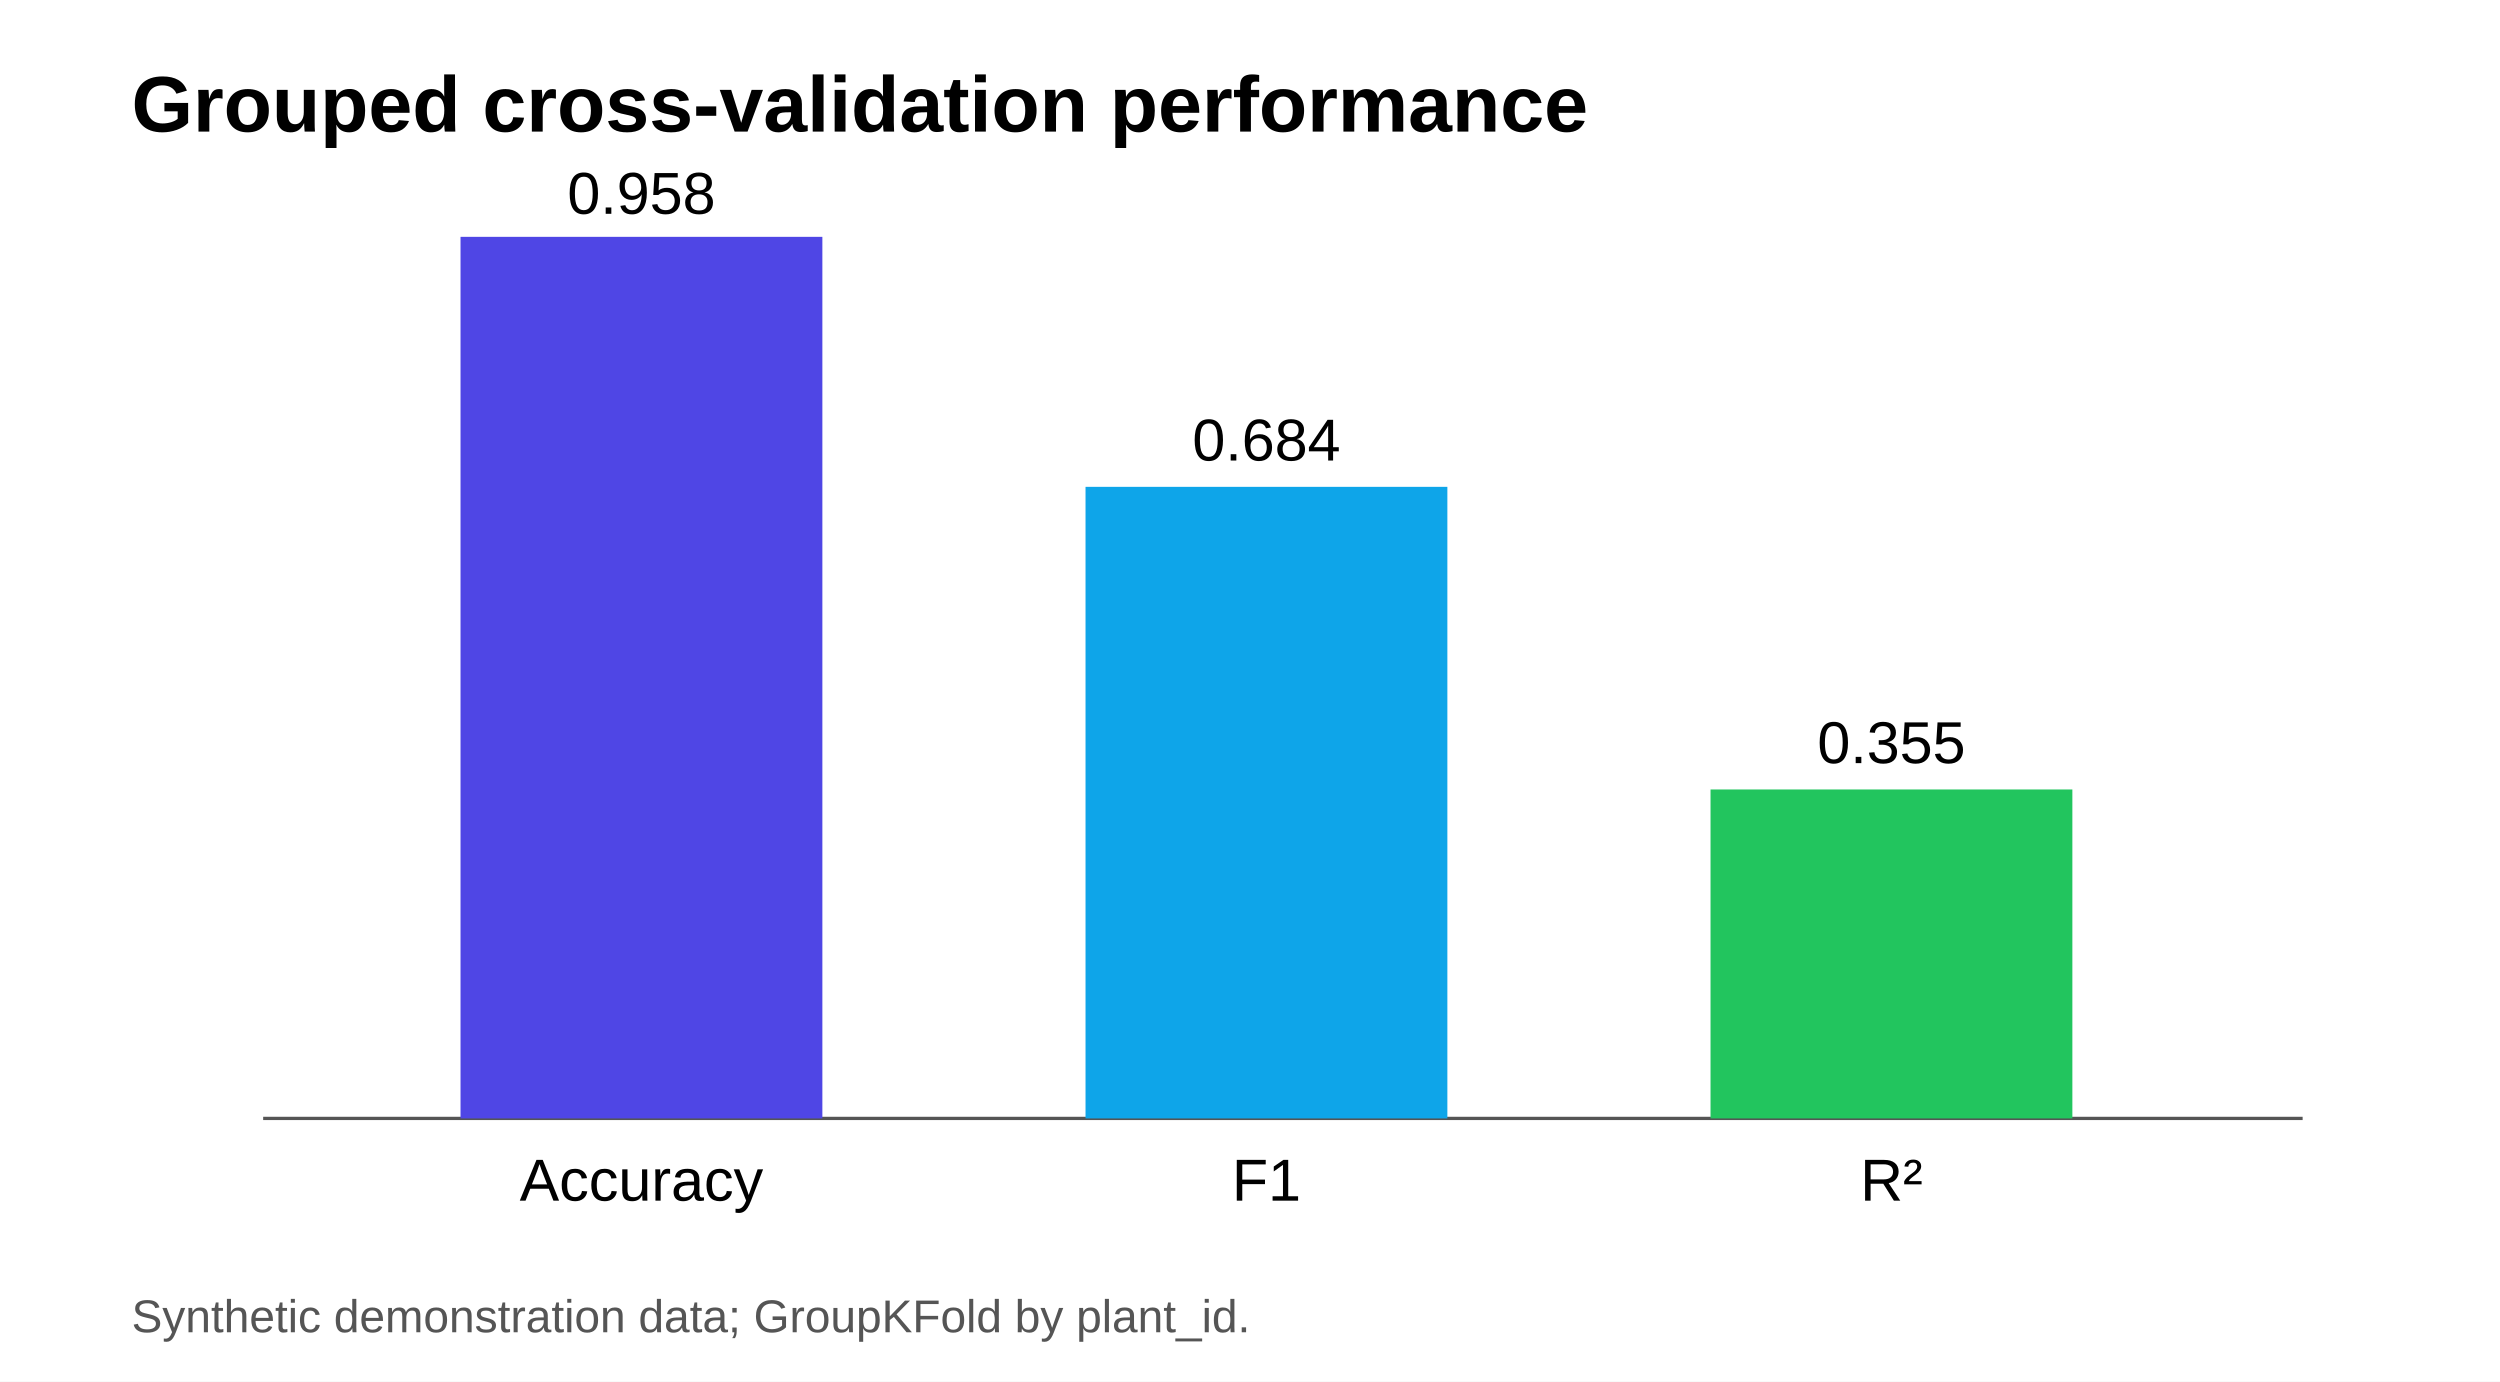
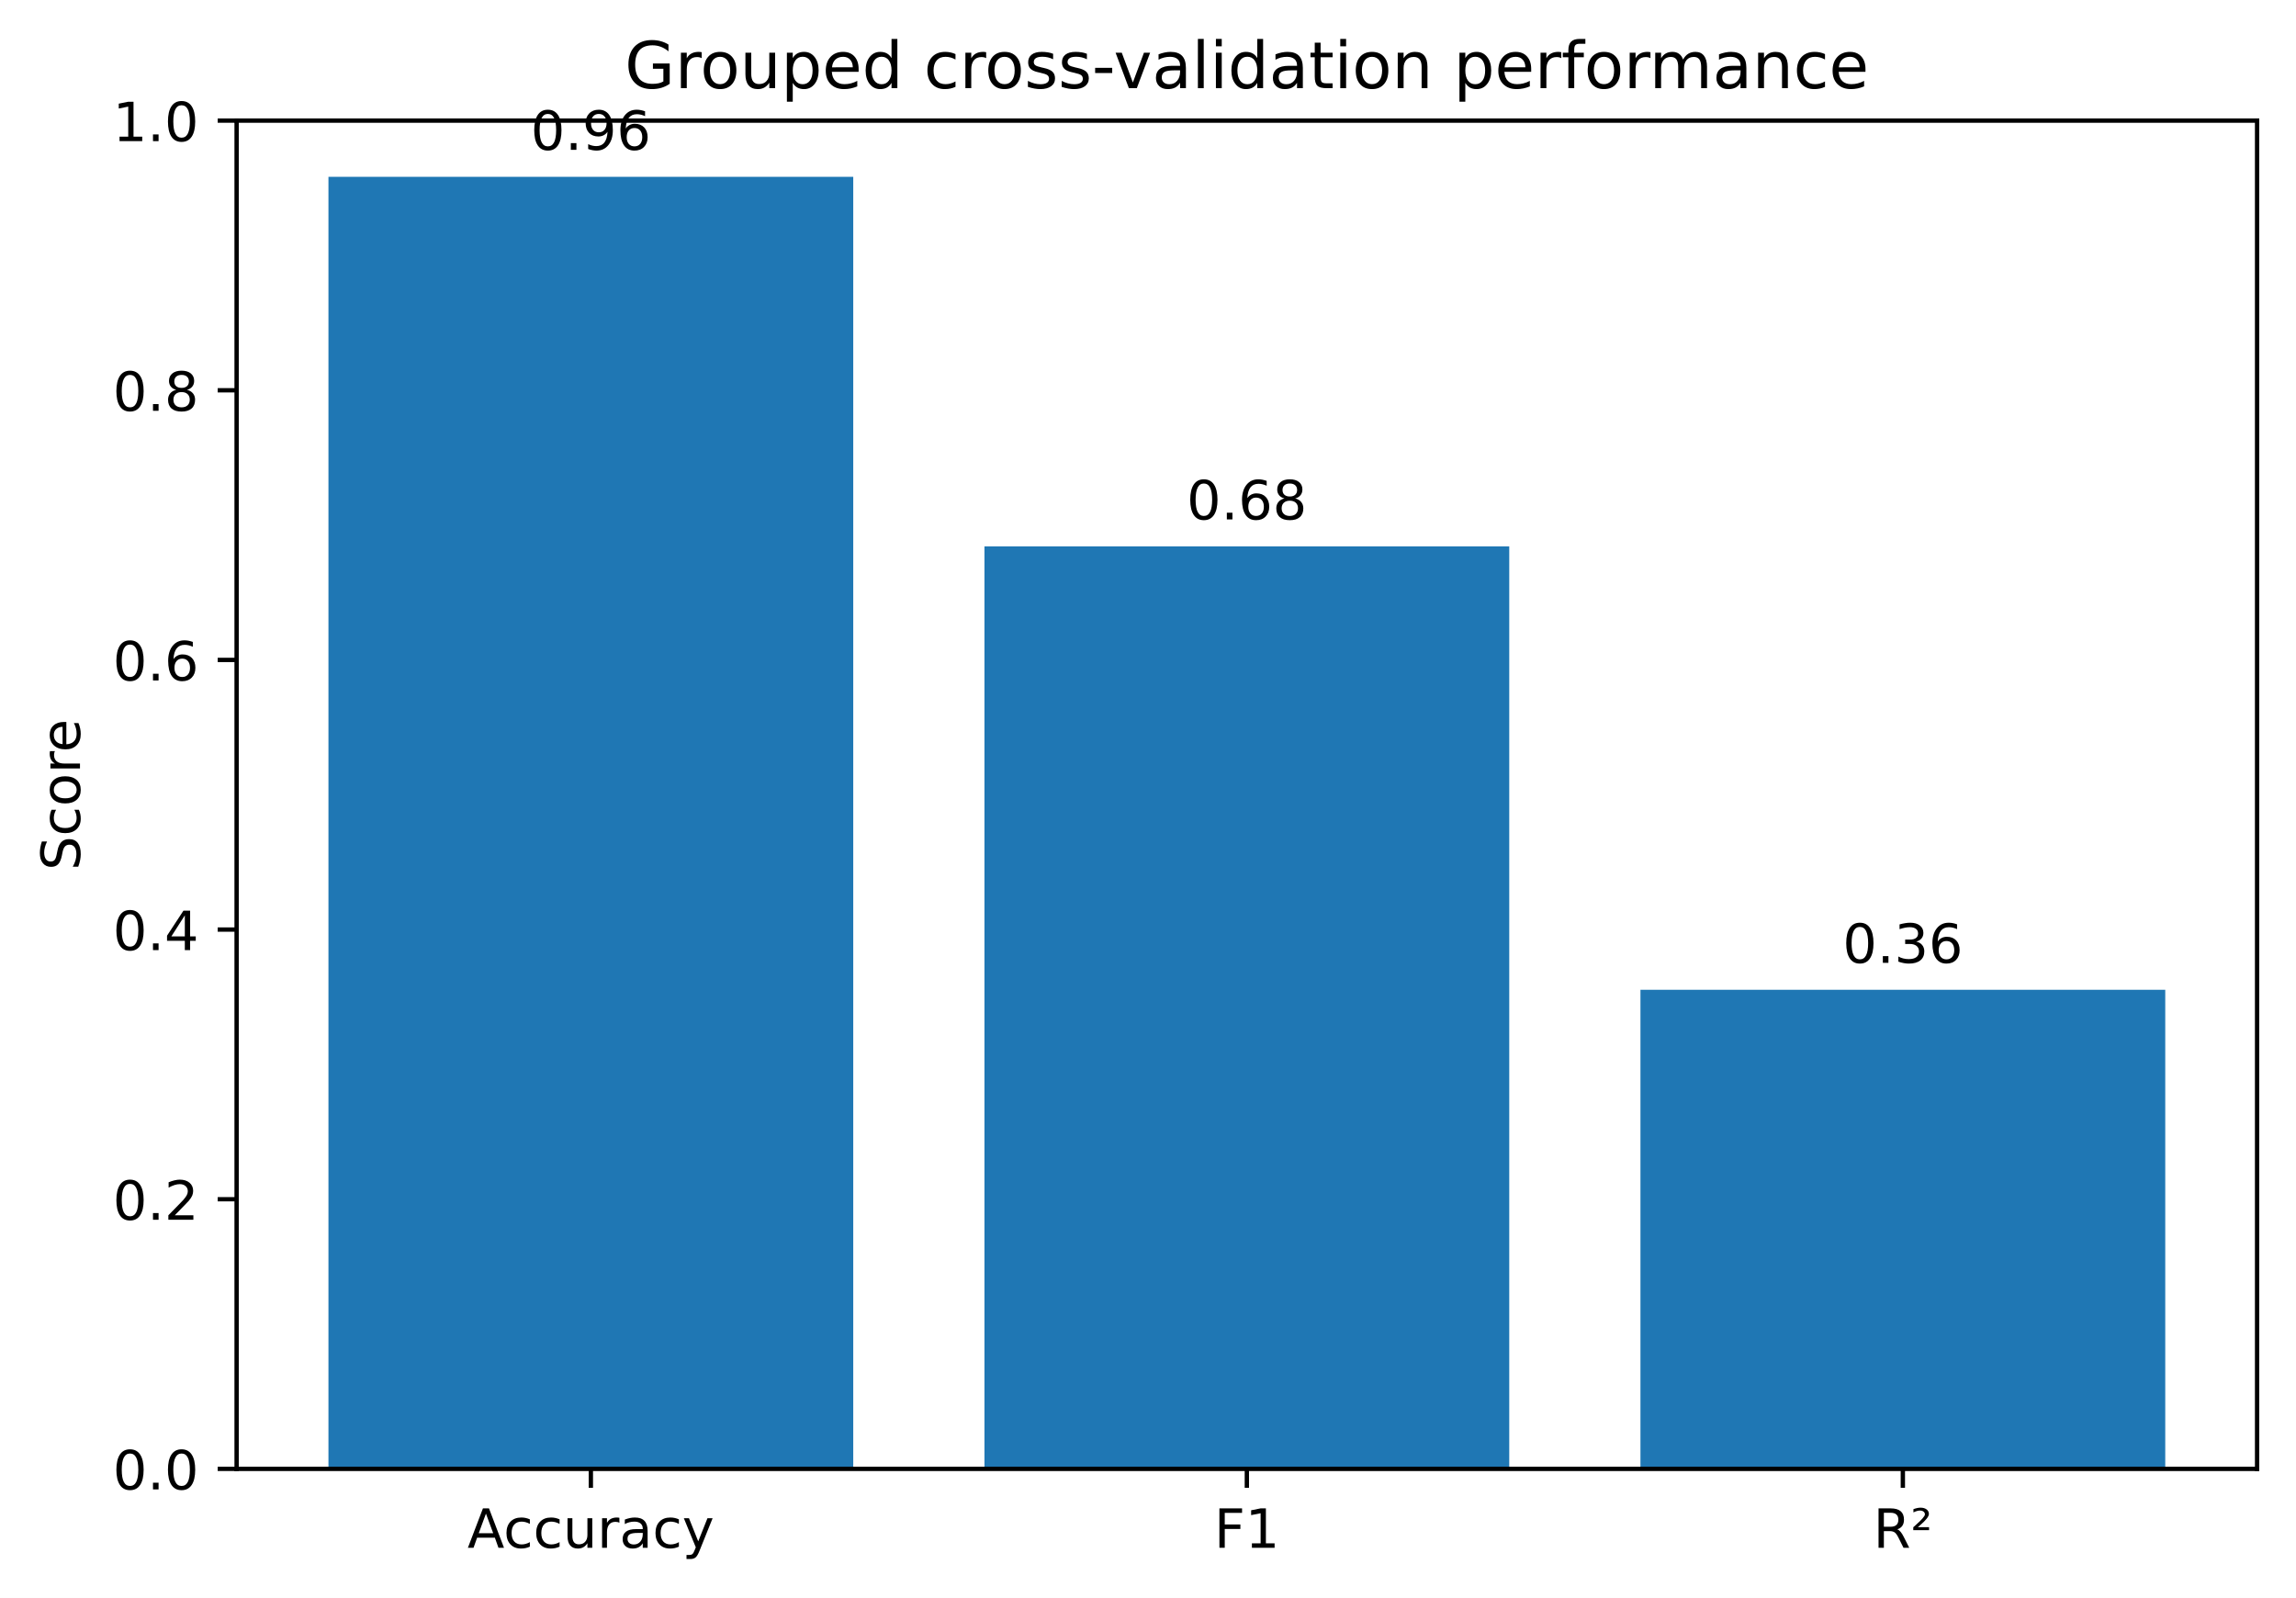
- <svg xmlns="http://www.w3.org/2000/svg" width="760" height="420">
-   <rect width="100%" height="100%" fill="white" />
-   <text x="40" y="40" font-family="Arial" font-size="24" font-weight="700">Grouped cross-validation performance</text>
-   <line x1="80" y1="340" x2="700" y2="340" stroke="#555" />
-   <rect x="140" y="72" width="110" height="268" fill="#4f46e5" />
-   <rect x="330" y="148" width="110" height="192" fill="#0ea5e9" />
-   <rect x="520" y="240" width="110" height="100" fill="#22c55e" />
-   <g font-family="Arial" font-size="18" text-anchor="middle">
-     <text x="195" y="365">Accuracy</text>
-     <text x="385" y="365">F1</text>
-     <text x="575" y="365">R²</text>
-     <text x="195" y="65">0.958</text>
-     <text x="385" y="140">0.684</text>
-     <text x="575" y="232">0.355</text>
+ <svg xmlns="http://www.w3.org/2000/svg" xmlns:xlink="http://www.w3.org/1999/xlink" width="424.841pt" height="295.676pt" viewBox="0 0 424.841 295.676" version="1.1">
+   <defs>
+     <style type="text/css">*{stroke-linejoin: round; stroke-linecap: butt}</style>
+   </defs>
+   <g id="figure_1">
+     <g id="patch_1">
+       <path d="M 0 295.676  L 424.841 295.676  L 424.841 0  L 0 0  z " style="fill: #ffffff" />
+     </g>
+     <g id="axes_1">
+       <g id="patch_2">
+         <path d="M 43.781 271.798  L 417.641 271.798  L 417.641 22.318  L 43.781 22.318  z " style="fill: #ffffff" />
+       </g>
+       <g id="patch_3">
+         <path d="M 60.775 271.798  L 157.881 271.798  L 157.881 32.713  L 60.775 32.713  z " clip-path="url(#p85b3b832a0)" style="fill: #1f77b4" />
+       </g>
+       <g id="patch_4">
+         <path d="M 182.158 271.798  L 279.264 271.798  L 279.264 101.101  L 182.158 101.101  z " clip-path="url(#p85b3b832a0)" style="fill: #1f77b4" />
+       </g>
+       <g id="patch_5">
+         <path d="M 303.541 271.798  L 400.648 271.798  L 400.648 183.149  L 303.541 183.149  z " clip-path="url(#p85b3b832a0)" style="fill: #1f77b4" />
+       </g>
+       <g id="matplotlib.axis_1">
+         <g id="xtick_1">
+           <g id="line2d_1">
+             <defs>
+               <path id="mf96675dc6d" d="M 0 0  L 0 3.5  " style="stroke: #000000; stroke-width: 0.8" />
+             </defs>
+             <g>
+               <use xlink:href="#mf96675dc6d" x="109.328" y="271.798" style="stroke: #000000; stroke-width: 0.8" />
+             </g>
+           </g>
+           <g id="text_1">
+             <g transform="translate(86.50001 286.3966) scale(0.1 -0.1)">
+               <defs>
+                 <path id="DejaVuSans-41" d="M 2188 4044  L 1331 1722  L 3047 1722  L 2188 4044  z M 1831 4666  L 2547 4666  L 4325 0  L 3669 0  L 3244 1197  L 1141 1197  L 716 0  L 50 0  L 1831 4666  z " transform="scale(0.015625)" />
+                 <path id="DejaVuSans-63" d="M 3122 3366  L 3122 2828  Q 2878 2963 2633 3030  Q 2388 3097 2138 3097  Q 1578 3097 1268 2742  Q 959 2388 959 1747  Q 959 1106 1268 751  Q 1578 397 2138 397  Q 2388 397 2633 464  Q 2878 531 3122 666  L 3122 134  Q 2881 22 2623 -34  Q 2366 -91 2075 -91  Q 1284 -91 818 406  Q 353 903 353 1747  Q 353 2603 823 3093  Q 1294 3584 2113 3584  Q 2378 3584 2631 3529  Q 2884 3475 3122 3366  z " transform="scale(0.015625)" />
+                 <path id="DejaVuSans-75" d="M 544 1381  L 544 3500  L 1119 3500  L 1119 1403  Q 1119 906 1312 657  Q 1506 409 1894 409  Q 2359 409 2629 706  Q 2900 1003 2900 1516  L 2900 3500  L 3475 3500  L 3475 0  L 2900 0  L 2900 538  Q 2691 219 2414 64  Q 2138 -91 1772 -91  Q 1169 -91 856 284  Q 544 659 544 1381  z M 1991 3584  L 1991 3584  z " transform="scale(0.015625)" />
+                 <path id="DejaVuSans-72" d="M 2631 2963  Q 2534 3019 2420 3045  Q 2306 3072 2169 3072  Q 1681 3072 1420 2755  Q 1159 2438 1159 1844  L 1159 0  L 581 0  L 581 3500  L 1159 3500  L 1159 2956  Q 1341 3275 1631 3429  Q 1922 3584 2338 3584  Q 2397 3584 2469 3576  Q 2541 3569 2628 3553  L 2631 2963  z " transform="scale(0.015625)" />
+                 <path id="DejaVuSans-61" d="M 2194 1759  Q 1497 1759 1228 1600  Q 959 1441 959 1056  Q 959 750 1161 570  Q 1363 391 1709 391  Q 2188 391 2477 730  Q 2766 1069 2766 1631  L 2766 1759  L 2194 1759  z M 3341 1997  L 3341 0  L 2766 0  L 2766 531  Q 2569 213 2275 61  Q 1981 -91 1556 -91  Q 1019 -91 701 211  Q 384 513 384 1019  Q 384 1609 779 1909  Q 1175 2209 1959 2209  L 2766 2209  L 2766 2266  Q 2766 2663 2505 2880  Q 2244 3097 1772 3097  Q 1472 3097 1187 3025  Q 903 2953 641 2809  L 641 3341  Q 956 3463 1253 3523  Q 1550 3584 1831 3584  Q 2591 3584 2966 3190  Q 3341 2797 3341 1997  z " transform="scale(0.015625)" />
+                 <path id="DejaVuSans-79" d="M 2059 -325  Q 1816 -950 1584 -1140  Q 1353 -1331 966 -1331  L 506 -1331  L 506 -850  L 844 -850  Q 1081 -850 1212 -737  Q 1344 -625 1503 -206  L 1606 56  L 191 3500  L 800 3500  L 1894 763  L 2988 3500  L 3597 3500  L 2059 -325  z " transform="scale(0.015625)" />
+               </defs>
+               <use xlink:href="#DejaVuSans-41" />
+               <use xlink:href="#DejaVuSans-63" transform="translate(66.6582 0)" />
+               <use xlink:href="#DejaVuSans-63" transform="translate(121.6387 0)" />
+               <use xlink:href="#DejaVuSans-75" transform="translate(176.6191 0)" />
+               <use xlink:href="#DejaVuSans-72" transform="translate(239.998 0)" />
+               <use xlink:href="#DejaVuSans-61" transform="translate(281.1113 0)" />
+               <use xlink:href="#DejaVuSans-63" transform="translate(342.3906 0)" />
+               <use xlink:href="#DejaVuSans-79" transform="translate(397.3711 0)" />
+             </g>
+           </g>
+         </g>
+         <g id="xtick_2">
+           <g id="line2d_2">
+             <g>
+               <use xlink:href="#mf96675dc6d" x="230.711" y="271.798" style="stroke: #000000; stroke-width: 0.8" />
+             </g>
+           </g>
+           <g id="text_2">
+             <g transform="translate(224.6542 286.3966) scale(0.1 -0.1)">
+               <defs>
+                 <path id="DejaVuSans-46" d="M 628 4666  L 3309 4666  L 3309 4134  L 1259 4134  L 1259 2759  L 3109 2759  L 3109 2228  L 1259 2228  L 1259 0  L 628 0  L 628 4666  z " transform="scale(0.015625)" />
+                 <path id="DejaVuSans-31" d="M 794 531  L 1825 531  L 1825 4091  L 703 3866  L 703 4441  L 1819 4666  L 2450 4666  L 2450 531  L 3481 531  L 3481 0  L 794 0  L 794 531  z " transform="scale(0.015625)" />
+               </defs>
+               <use xlink:href="#DejaVuSans-46" />
+               <use xlink:href="#DejaVuSans-31" transform="translate(57.51953 0)" />
+             </g>
+           </g>
+         </g>
+         <g id="xtick_3">
+           <g id="line2d_3">
+             <g>
+               <use xlink:href="#mf96675dc6d" x="352.094" y="271.798" style="stroke: #000000; stroke-width: 0.8" />
+             </g>
+           </g>
+           <g id="text_3">
+             <g transform="translate(346.6155 286.3966) scale(0.1 -0.1)">
+               <defs>
+                 <path id="DejaVuSans-52" d="M 2841 2188  Q 3044 2119 3236 1894  Q 3428 1669 3622 1275  L 4263 0  L 3584 0  L 2988 1197  Q 2756 1666 2539 1819  Q 2322 1972 1947 1972  L 1259 1972  L 1259 0  L 628 0  L 628 4666  L 2053 4666  Q 2853 4666 3247 4331  Q 3641 3997 3641 3322  Q 3641 2881 3436 2590  Q 3231 2300 2841 2188  z M 1259 4147  L 1259 2491  L 2053 2491  Q 2509 2491 2742 2702  Q 2975 2913 2975 3322  Q 2975 3731 2742 3939  Q 2509 4147 2053 4147  L 1259 4147  z " transform="scale(0.015625)" />
+                 <path id="DejaVuSans-b2" d="M 838 2444  L 2163 2444  L 2163 2088  L 294 2088  L 294 2431  Q 400 2528 597 2703  Q 1672 3656 1672 3950  Q 1672 4156 1509 4282  Q 1347 4409 1081 4409  Q 919 4409 728 4354  Q 538 4300 313 4191  L 313 4575  Q 553 4663 761 4706  Q 969 4750 1147 4750  Q 1600 4750 1872 4544  Q 2144 4338 2144 4000  Q 2144 3566 1109 2678  Q 934 2528 838 2444  z " transform="scale(0.015625)" />
+               </defs>
+               <use xlink:href="#DejaVuSans-52" />
+               <use xlink:href="#DejaVuSans-b2" transform="translate(69.48242 0)" />
+             </g>
+           </g>
+         </g>
+       </g>
+       <g id="matplotlib.axis_2">
+         <g id="ytick_1">
+           <g id="line2d_4">
+             <defs>
+               <path id="ma7180d611c" d="M 0 0  L -3.5 0  " style="stroke: #000000; stroke-width: 0.8" />
+             </defs>
+             <g>
+               <use xlink:href="#ma7180d611c" x="43.781" y="271.798" style="stroke: #000000; stroke-width: 0.8" />
+             </g>
+           </g>
+           <g id="text_4">
+             <g transform="translate(20.87813 275.5973) scale(0.1 -0.1)">
+               <defs>
+                 <path id="DejaVuSans-30" d="M 2034 4250  Q 1547 4250 1301 3770  Q 1056 3291 1056 2328  Q 1056 1369 1301 889  Q 1547 409 2034 409  Q 2525 409 2770 889  Q 3016 1369 3016 2328  Q 3016 3291 2770 3770  Q 2525 4250 2034 4250  z M 2034 4750  Q 2819 4750 3233 4129  Q 3647 3509 3647 2328  Q 3647 1150 3233 529  Q 2819 -91 2034 -91  Q 1250 -91 836 529  Q 422 1150 422 2328  Q 422 3509 836 4129  Q 1250 4750 2034 4750  z " transform="scale(0.015625)" />
+                 <path id="DejaVuSans-2e" d="M 684 794  L 1344 794  L 1344 0  L 684 0  L 684 794  z " transform="scale(0.015625)" />
+               </defs>
+               <use xlink:href="#DejaVuSans-30" />
+               <use xlink:href="#DejaVuSans-2e" transform="translate(63.62305 0)" />
+               <use xlink:href="#DejaVuSans-30" transform="translate(95.41016 0)" />
+             </g>
+           </g>
+         </g>
+         <g id="ytick_2">
+           <g id="line2d_5">
+             <g>
+               <use xlink:href="#ma7180d611c" x="43.781" y="221.902" style="stroke: #000000; stroke-width: 0.8" />
+             </g>
+           </g>
+           <g id="text_5">
+             <g transform="translate(20.87813 225.7013) scale(0.1 -0.1)">
+               <defs>
+                 <path id="DejaVuSans-32" d="M 1228 531  L 3431 531  L 3431 0  L 469 0  L 469 531  Q 828 903 1448 1529  Q 2069 2156 2228 2338  Q 2531 2678 2651 2914  Q 2772 3150 2772 3378  Q 2772 3750 2511 3984  Q 2250 4219 1831 4219  Q 1534 4219 1204 4116  Q 875 4013 500 3803  L 500 4441  Q 881 4594 1212 4672  Q 1544 4750 1819 4750  Q 2544 4750 2975 4387  Q 3406 4025 3406 3419  Q 3406 3131 3298 2873  Q 3191 2616 2906 2266  Q 2828 2175 2409 1742  Q 1991 1309 1228 531  z " transform="scale(0.015625)" />
+               </defs>
+               <use xlink:href="#DejaVuSans-30" />
+               <use xlink:href="#DejaVuSans-2e" transform="translate(63.62305 0)" />
+               <use xlink:href="#DejaVuSans-32" transform="translate(95.41016 0)" />
+             </g>
+           </g>
+         </g>
+         <g id="ytick_3">
+           <g id="line2d_6">
+             <g>
+               <use xlink:href="#ma7180d611c" x="43.781" y="172.006" style="stroke: #000000; stroke-width: 0.8" />
+             </g>
+           </g>
+           <g id="text_6">
+             <g transform="translate(20.87813 175.8053) scale(0.1 -0.1)">
+               <defs>
+                 <path id="DejaVuSans-34" d="M 2419 4116  L 825 1625  L 2419 1625  L 2419 4116  z M 2253 4666  L 3047 4666  L 3047 1625  L 3713 1625  L 3713 1100  L 3047 1100  L 3047 0  L 2419 0  L 2419 1100  L 313 1100  L 313 1709  L 2253 4666  z " transform="scale(0.015625)" />
+               </defs>
+               <use xlink:href="#DejaVuSans-30" />
+               <use xlink:href="#DejaVuSans-2e" transform="translate(63.62305 0)" />
+               <use xlink:href="#DejaVuSans-34" transform="translate(95.41016 0)" />
+             </g>
+           </g>
+         </g>
+         <g id="ytick_4">
+           <g id="line2d_7">
+             <g>
+               <use xlink:href="#ma7180d611c" x="43.781" y="122.11" style="stroke: #000000; stroke-width: 0.8" />
+             </g>
+           </g>
+           <g id="text_7">
+             <g transform="translate(20.87813 125.9093) scale(0.1 -0.1)">
+               <defs>
+                 <path id="DejaVuSans-36" d="M 2113 2584  Q 1688 2584 1439 2293  Q 1191 2003 1191 1497  Q 1191 994 1439 701  Q 1688 409 2113 409  Q 2538 409 2786 701  Q 3034 994 3034 1497  Q 3034 2003 2786 2293  Q 2538 2584 2113 2584  z M 3366 4563  L 3366 3988  Q 3128 4100 2886 4159  Q 2644 4219 2406 4219  Q 1781 4219 1451 3797  Q 1122 3375 1075 2522  Q 1259 2794 1537 2939  Q 1816 3084 2150 3084  Q 2853 3084 3261 2657  Q 3669 2231 3669 1497  Q 3669 778 3244 343  Q 2819 -91 2113 -91  Q 1303 -91 875 529  Q 447 1150 447 2328  Q 447 3434 972 4092  Q 1497 4750 2381 4750  Q 2619 4750 2861 4703  Q 3103 4656 3366 4563  z " transform="scale(0.015625)" />
+               </defs>
+               <use xlink:href="#DejaVuSans-30" />
+               <use xlink:href="#DejaVuSans-2e" transform="translate(63.62305 0)" />
+               <use xlink:href="#DejaVuSans-36" transform="translate(95.41016 0)" />
+             </g>
+           </g>
+         </g>
+         <g id="ytick_5">
+           <g id="line2d_8">
+             <g>
+               <use xlink:href="#ma7180d611c" x="43.781" y="72.214" style="stroke: #000000; stroke-width: 0.8" />
+             </g>
+           </g>
+           <g id="text_8">
+             <g transform="translate(20.87813 76.01334) scale(0.1 -0.1)">
+               <defs>
+                 <path id="DejaVuSans-38" d="M 2034 2216  Q 1584 2216 1326 1975  Q 1069 1734 1069 1313  Q 1069 891 1326 650  Q 1584 409 2034 409  Q 2484 409 2743 651  Q 3003 894 3003 1313  Q 3003 1734 2745 1975  Q 2488 2216 2034 2216  z M 1403 2484  Q 997 2584 770 2862  Q 544 3141 544 3541  Q 544 4100 942 4425  Q 1341 4750 2034 4750  Q 2731 4750 3128 4425  Q 3525 4100 3525 3541  Q 3525 3141 3298 2862  Q 3072 2584 2669 2484  Q 3125 2378 3379 2068  Q 3634 1759 3634 1313  Q 3634 634 3220 271  Q 2806 -91 2034 -91  Q 1263 -91 848 271  Q 434 634 434 1313  Q 434 1759 690 2068  Q 947 2378 1403 2484  z M 1172 3481  Q 1172 3119 1398 2916  Q 1625 2713 2034 2713  Q 2441 2713 2670 2916  Q 2900 3119 2900 3481  Q 2900 3844 2670 4047  Q 2441 4250 2034 4250  Q 1625 4250 1398 4047  Q 1172 3844 1172 3481  z " transform="scale(0.015625)" />
+               </defs>
+               <use xlink:href="#DejaVuSans-30" />
+               <use xlink:href="#DejaVuSans-2e" transform="translate(63.62305 0)" />
+               <use xlink:href="#DejaVuSans-38" transform="translate(95.41016 0)" />
+             </g>
+           </g>
+         </g>
+         <g id="ytick_6">
+           <g id="line2d_9">
+             <g>
+               <use xlink:href="#ma7180d611c" x="43.781" y="22.318" style="stroke: #000000; stroke-width: 0.8" />
+             </g>
+           </g>
+           <g id="text_9">
+             <g transform="translate(20.87813 26.11734) scale(0.1 -0.1)">
+               <use xlink:href="#DejaVuSans-31" />
+               <use xlink:href="#DejaVuSans-2e" transform="translate(63.62305 0)" />
+               <use xlink:href="#DejaVuSans-30" transform="translate(95.41016 0)" />
+             </g>
+           </g>
+         </g>
+         <g id="text_10">
+           <g transform="translate(14.79844 161.0605) rotate(-90) scale(0.1 -0.1)">
+             <defs>
+               <path id="DejaVuSans-53" d="M 3425 4513  L 3425 3897  Q 3066 4069 2747 4153  Q 2428 4238 2131 4238  Q 1616 4238 1336 4038  Q 1056 3838 1056 3469  Q 1056 3159 1242 3001  Q 1428 2844 1947 2747  L 2328 2669  Q 3034 2534 3370 2195  Q 3706 1856 3706 1288  Q 3706 609 3251 259  Q 2797 -91 1919 -91  Q 1588 -91 1214 -16  Q 841 59 441 206  L 441 856  Q 825 641 1194 531  Q 1563 422 1919 422  Q 2459 422 2753 634  Q 3047 847 3047 1241  Q 3047 1584 2836 1778  Q 2625 1972 2144 2069  L 1759 2144  Q 1053 2284 737 2584  Q 422 2884 422 3419  Q 422 4038 858 4394  Q 1294 4750 2059 4750  Q 2388 4750 2728 4690  Q 3069 4631 3425 4513  z " transform="scale(0.015625)" />
+               <path id="DejaVuSans-6f" d="M 1959 3097  Q 1497 3097 1228 2736  Q 959 2375 959 1747  Q 959 1119 1226 758  Q 1494 397 1959 397  Q 2419 397 2687 759  Q 2956 1122 2956 1747  Q 2956 2369 2687 2733  Q 2419 3097 1959 3097  z M 1959 3584  Q 2709 3584 3137 3096  Q 3566 2609 3566 1747  Q 3566 888 3137 398  Q 2709 -91 1959 -91  Q 1206 -91 779 398  Q 353 888 353 1747  Q 353 2609 779 3096  Q 1206 3584 1959 3584  z " transform="scale(0.015625)" />
+               <path id="DejaVuSans-65" d="M 3597 1894  L 3597 1613  L 953 1613  Q 991 1019 1311 708  Q 1631 397 2203 397  Q 2534 397 2845 478  Q 3156 559 3463 722  L 3463 178  Q 3153 47 2828 -22  Q 2503 -91 2169 -91  Q 1331 -91 842 396  Q 353 884 353 1716  Q 353 2575 817 3079  Q 1281 3584 2069 3584  Q 2775 3584 3186 3129  Q 3597 2675 3597 1894  z M 3022 2063  Q 3016 2534 2758 2815  Q 2500 3097 2075 3097  Q 1594 3097 1305 2825  Q 1016 2553 972 2059  L 3022 2063  z " transform="scale(0.015625)" />
+             </defs>
+             <use xlink:href="#DejaVuSans-53" />
+             <use xlink:href="#DejaVuSans-63" transform="translate(63.47656 0)" />
+             <use xlink:href="#DejaVuSans-6f" transform="translate(118.457 0)" />
+             <use xlink:href="#DejaVuSans-72" transform="translate(179.6387 0)" />
+             <use xlink:href="#DejaVuSans-65" transform="translate(218.502 0)" />
+           </g>
+         </g>
+       </g>
+       <g id="patch_6">
+         <path d="M 43.781 271.798  L 43.781 22.318  " style="fill: none; stroke: #000000; stroke-width: 0.8; stroke-linejoin: miter; stroke-linecap: square" />
+       </g>
+       <g id="patch_7">
+         <path d="M 417.641 271.798  L 417.641 22.318  " style="fill: none; stroke: #000000; stroke-width: 0.8; stroke-linejoin: miter; stroke-linecap: square" />
+       </g>
+       <g id="patch_8">
+         <path d="M 43.781 271.798  L 417.641 271.798  " style="fill: none; stroke: #000000; stroke-width: 0.8; stroke-linejoin: miter; stroke-linecap: square" />
+       </g>
+       <g id="patch_9">
+         <path d="M 43.781 22.318  L 417.641 22.318  " style="fill: none; stroke: #000000; stroke-width: 0.8; stroke-linejoin: miter; stroke-linecap: square" />
+       </g>
+       <g id="text_11">
+         <g transform="translate(98.19532 27.72352) scale(0.1 -0.1)">
+           <defs>
+             <path id="DejaVuSans-39" d="M 703 97  L 703 672  Q 941 559 1184 500  Q 1428 441 1663 441  Q 2288 441 2617 861  Q 2947 1281 2994 2138  Q 2813 1869 2534 1725  Q 2256 1581 1919 1581  Q 1219 1581 811 2004  Q 403 2428 403 3163  Q 403 3881 828 4315  Q 1253 4750 1959 4750  Q 2769 4750 3195 4129  Q 3622 3509 3622 2328  Q 3622 1225 3098 567  Q 2575 -91 1691 -91  Q 1453 -91 1209 -44  Q 966 3 703 97  z M 1959 2075  Q 2384 2075 2632 2365  Q 2881 2656 2881 3163  Q 2881 3666 2632 3958  Q 2384 4250 1959 4250  Q 1534 4250 1286 3958  Q 1038 3666 1038 3163  Q 1038 2656 1286 2365  Q 1534 2075 1959 2075  z " transform="scale(0.015625)" />
+           </defs>
+           <use xlink:href="#DejaVuSans-30" />
+           <use xlink:href="#DejaVuSans-2e" transform="translate(63.62305 0)" />
+           <use xlink:href="#DejaVuSans-39" transform="translate(95.41016 0)" />
+           <use xlink:href="#DejaVuSans-36" transform="translate(159.0332 0)" />
+         </g>
+       </g>
+       <g id="text_12">
+         <g transform="translate(219.5784 96.11168) scale(0.1 -0.1)">
+           <use xlink:href="#DejaVuSans-30" />
+           <use xlink:href="#DejaVuSans-2e" transform="translate(63.62305 0)" />
+           <use xlink:href="#DejaVuSans-36" transform="translate(95.41016 0)" />
+           <use xlink:href="#DejaVuSans-38" transform="translate(159.0332 0)" />
+         </g>
+       </g>
+       <g id="text_13">
+         <g transform="translate(340.9616 178.1589) scale(0.1 -0.1)">
+           <defs>
+             <path id="DejaVuSans-33" d="M 2597 2516  Q 3050 2419 3304 2112  Q 3559 1806 3559 1356  Q 3559 666 3084 287  Q 2609 -91 1734 -91  Q 1441 -91 1130 -33  Q 819 25 488 141  L 488 750  Q 750 597 1062 519  Q 1375 441 1716 441  Q 2309 441 2620 675  Q 2931 909 2931 1356  Q 2931 1769 2642 2001  Q 2353 2234 1838 2234  L 1294 2234  L 1294 2753  L 1863 2753  Q 2328 2753 2575 2939  Q 2822 3125 2822 3475  Q 2822 3834 2567 4026  Q 2313 4219 1838 4219  Q 1578 4219 1281 4162  Q 984 4106 628 3988  L 628 4550  Q 988 4650 1302 4700  Q 1616 4750 1894 4750  Q 2613 4750 3031 4423  Q 3450 4097 3450 3541  Q 3450 3153 3228 2886  Q 3006 2619 2597 2516  z " transform="scale(0.015625)" />
+           </defs>
+           <use xlink:href="#DejaVuSans-30" />
+           <use xlink:href="#DejaVuSans-2e" transform="translate(63.62305 0)" />
+           <use xlink:href="#DejaVuSans-33" transform="translate(95.41016 0)" />
+           <use xlink:href="#DejaVuSans-36" transform="translate(159.0332 0)" />
+         </g>
+       </g>
+       <g id="text_14">
+         <g transform="translate(115.605 16.31812) scale(0.12 -0.12)">
+           <defs>
+             <path id="DejaVuSans-47" d="M 3809 666  L 3809 1919  L 2778 1919  L 2778 2438  L 4434 2438  L 4434 434  Q 4069 175 3628 42  Q 3188 -91 2688 -91  Q 1594 -91 976 548  Q 359 1188 359 2328  Q 359 3472 976 4111  Q 1594 4750 2688 4750  Q 3144 4750 3555 4637  Q 3966 4525 4313 4306  L 4313 3634  Q 3963 3931 3569 4081  Q 3175 4231 2741 4231  Q 1884 4231 1454 3753  Q 1025 3275 1025 2328  Q 1025 1384 1454 906  Q 1884 428 2741 428  Q 3075 428 3337 486  Q 3600 544 3809 666  z " transform="scale(0.015625)" />
+             <path id="DejaVuSans-70" d="M 1159 525  L 1159 -1331  L 581 -1331  L 581 3500  L 1159 3500  L 1159 2969  Q 1341 3281 1617 3432  Q 1894 3584 2278 3584  Q 2916 3584 3314 3078  Q 3713 2572 3713 1747  Q 3713 922 3314 415  Q 2916 -91 2278 -91  Q 1894 -91 1617 61  Q 1341 213 1159 525  z M 3116 1747  Q 3116 2381 2855 2742  Q 2594 3103 2138 3103  Q 1681 3103 1420 2742  Q 1159 2381 1159 1747  Q 1159 1113 1420 752  Q 1681 391 2138 391  Q 2594 391 2855 752  Q 3116 1113 3116 1747  z " transform="scale(0.015625)" />
+             <path id="DejaVuSans-64" d="M 2906 2969  L 2906 4863  L 3481 4863  L 3481 0  L 2906 0  L 2906 525  Q 2725 213 2448 61  Q 2172 -91 1784 -91  Q 1150 -91 751 415  Q 353 922 353 1747  Q 353 2572 751 3078  Q 1150 3584 1784 3584  Q 2172 3584 2448 3432  Q 2725 3281 2906 2969  z M 947 1747  Q 947 1113 1208 752  Q 1469 391 1925 391  Q 2381 391 2643 752  Q 2906 1113 2906 1747  Q 2906 2381 2643 2742  Q 2381 3103 1925 3103  Q 1469 3103 1208 2742  Q 947 2381 947 1747  z " transform="scale(0.015625)" />
+             <path id="DejaVuSans-20" transform="scale(0.015625)" />
+             <path id="DejaVuSans-73" d="M 2834 3397  L 2834 2853  Q 2591 2978 2328 3040  Q 2066 3103 1784 3103  Q 1356 3103 1142 2972  Q 928 2841 928 2578  Q 928 2378 1081 2264  Q 1234 2150 1697 2047  L 1894 2003  Q 2506 1872 2764 1633  Q 3022 1394 3022 966  Q 3022 478 2636 193  Q 2250 -91 1575 -91  Q 1294 -91 989 -36  Q 684 19 347 128  L 347 722  Q 666 556 975 473  Q 1284 391 1588 391  Q 1994 391 2212 530  Q 2431 669 2431 922  Q 2431 1156 2273 1281  Q 2116 1406 1581 1522  L 1381 1569  Q 847 1681 609 1914  Q 372 2147 372 2553  Q 372 3047 722 3315  Q 1072 3584 1716 3584  Q 2034 3584 2315 3537  Q 2597 3491 2834 3397  z " transform="scale(0.015625)" />
+             <path id="DejaVuSans-2d" d="M 313 2009  L 1997 2009  L 1997 1497  L 313 1497  L 313 2009  z " transform="scale(0.015625)" />
+             <path id="DejaVuSans-76" d="M 191 3500  L 800 3500  L 1894 563  L 2988 3500  L 3597 3500  L 2284 0  L 1503 0  L 191 3500  z " transform="scale(0.015625)" />
+             <path id="DejaVuSans-6c" d="M 603 4863  L 1178 4863  L 1178 0  L 603 0  L 603 4863  z " transform="scale(0.015625)" />
+             <path id="DejaVuSans-69" d="M 603 3500  L 1178 3500  L 1178 0  L 603 0  L 603 3500  z M 603 4863  L 1178 4863  L 1178 4134  L 603 4134  L 603 4863  z " transform="scale(0.015625)" />
+             <path id="DejaVuSans-74" d="M 1172 4494  L 1172 3500  L 2356 3500  L 2356 3053  L 1172 3053  L 1172 1153  Q 1172 725 1289 603  Q 1406 481 1766 481  L 2356 481  L 2356 0  L 1766 0  Q 1100 0 847 248  Q 594 497 594 1153  L 594 3053  L 172 3053  L 172 3500  L 594 3500  L 594 4494  L 1172 4494  z " transform="scale(0.015625)" />
+             <path id="DejaVuSans-6e" d="M 3513 2113  L 3513 0  L 2938 0  L 2938 2094  Q 2938 2591 2744 2837  Q 2550 3084 2163 3084  Q 1697 3084 1428 2787  Q 1159 2491 1159 1978  L 1159 0  L 581 0  L 581 3500  L 1159 3500  L 1159 2956  Q 1366 3272 1645 3428  Q 1925 3584 2291 3584  Q 2894 3584 3203 3211  Q 3513 2838 3513 2113  z " transform="scale(0.015625)" />
+             <path id="DejaVuSans-66" d="M 2375 4863  L 2375 4384  L 1825 4384  Q 1516 4384 1395 4259  Q 1275 4134 1275 3809  L 1275 3500  L 2222 3500  L 2222 3053  L 1275 3053  L 1275 0  L 697 0  L 697 3053  L 147 3053  L 147 3500  L 697 3500  L 697 3744  Q 697 4328 969 4595  Q 1241 4863 1831 4863  L 2375 4863  z " transform="scale(0.015625)" />
+             <path id="DejaVuSans-6d" d="M 3328 2828  Q 3544 3216 3844 3400  Q 4144 3584 4550 3584  Q 5097 3584 5394 3201  Q 5691 2819 5691 2113  L 5691 0  L 5113 0  L 5113 2094  Q 5113 2597 4934 2840  Q 4756 3084 4391 3084  Q 3944 3084 3684 2787  Q 3425 2491 3425 1978  L 3425 0  L 2847 0  L 2847 2094  Q 2847 2600 2669 2842  Q 2491 3084 2119 3084  Q 1678 3084 1418 2786  Q 1159 2488 1159 1978  L 1159 0  L 581 0  L 581 3500  L 1159 3500  L 1159 2956  Q 1356 3278 1631 3431  Q 1906 3584 2284 3584  Q 2666 3584 2933 3390  Q 3200 3197 3328 2828  z " transform="scale(0.015625)" />
+           </defs>
+           <use xlink:href="#DejaVuSans-47" />
+           <use xlink:href="#DejaVuSans-72" transform="translate(77.49023 0)" />
+           <use xlink:href="#DejaVuSans-6f" transform="translate(116.3535 0)" />
+           <use xlink:href="#DejaVuSans-75" transform="translate(177.5352 0)" />
+           <use xlink:href="#DejaVuSans-70" transform="translate(240.9141 0)" />
+           <use xlink:href="#DejaVuSans-65" transform="translate(304.3906 0)" />
+           <use xlink:href="#DejaVuSans-64" transform="translate(365.9141 0)" />
+           <use xlink:href="#DejaVuSans-20" transform="translate(429.3906 0)" />
+           <use xlink:href="#DejaVuSans-63" transform="translate(461.1777 0)" />
+           <use xlink:href="#DejaVuSans-72" transform="translate(516.1582 0)" />
+           <use xlink:href="#DejaVuSans-6f" transform="translate(555.0215 0)" />
+           <use xlink:href="#DejaVuSans-73" transform="translate(616.2031 0)" />
+           <use xlink:href="#DejaVuSans-73" transform="translate(668.3027 0)" />
+           <use xlink:href="#DejaVuSans-2d" transform="translate(720.4023 0)" />
+           <use xlink:href="#DejaVuSans-76" transform="translate(753.8613 0)" />
+           <use xlink:href="#DejaVuSans-61" transform="translate(813.041 0)" />
+           <use xlink:href="#DejaVuSans-6c" transform="translate(874.3203 0)" />
+           <use xlink:href="#DejaVuSans-69" transform="translate(902.1035 0)" />
+           <use xlink:href="#DejaVuSans-64" transform="translate(929.8867 0)" />
+           <use xlink:href="#DejaVuSans-61" transform="translate(993.3633 0)" />
+           <use xlink:href="#DejaVuSans-74" transform="translate(1054.643 0)" />
+           <use xlink:href="#DejaVuSans-69" transform="translate(1093.852 0)" />
+           <use xlink:href="#DejaVuSans-6f" transform="translate(1121.635 0)" />
+           <use xlink:href="#DejaVuSans-6e" transform="translate(1182.816 0)" />
+           <use xlink:href="#DejaVuSans-20" transform="translate(1246.195 0)" />
+           <use xlink:href="#DejaVuSans-70" transform="translate(1277.982 0)" />
+           <use xlink:href="#DejaVuSans-65" transform="translate(1341.459 0)" />
+           <use xlink:href="#DejaVuSans-72" transform="translate(1402.982 0)" />
+           <use xlink:href="#DejaVuSans-66" transform="translate(1444.096 0)" />
+           <use xlink:href="#DejaVuSans-6f" transform="translate(1479.301 0)" />
+           <use xlink:href="#DejaVuSans-72" transform="translate(1540.482 0)" />
+           <use xlink:href="#DejaVuSans-6d" transform="translate(1579.846 0)" />
+           <use xlink:href="#DejaVuSans-61" transform="translate(1677.258 0)" />
+           <use xlink:href="#DejaVuSans-6e" transform="translate(1738.537 0)" />
+           <use xlink:href="#DejaVuSans-63" transform="translate(1801.916 0)" />
+           <use xlink:href="#DejaVuSans-65" transform="translate(1856.896 0)" />
+         </g>
+       </g>
+     </g>
  </g>
-   <text x="40" y="405" font-family="Arial" font-size="14" fill="#555">Synthetic demonstration data; GroupKFold by plant_id.</text>
+   <defs>
+     <clipPath id="p85b3b832a0">
+       <rect x="43.781" y="22.318" width="373.86" height="249.48" />
+     </clipPath>
+   </defs>
</svg>
